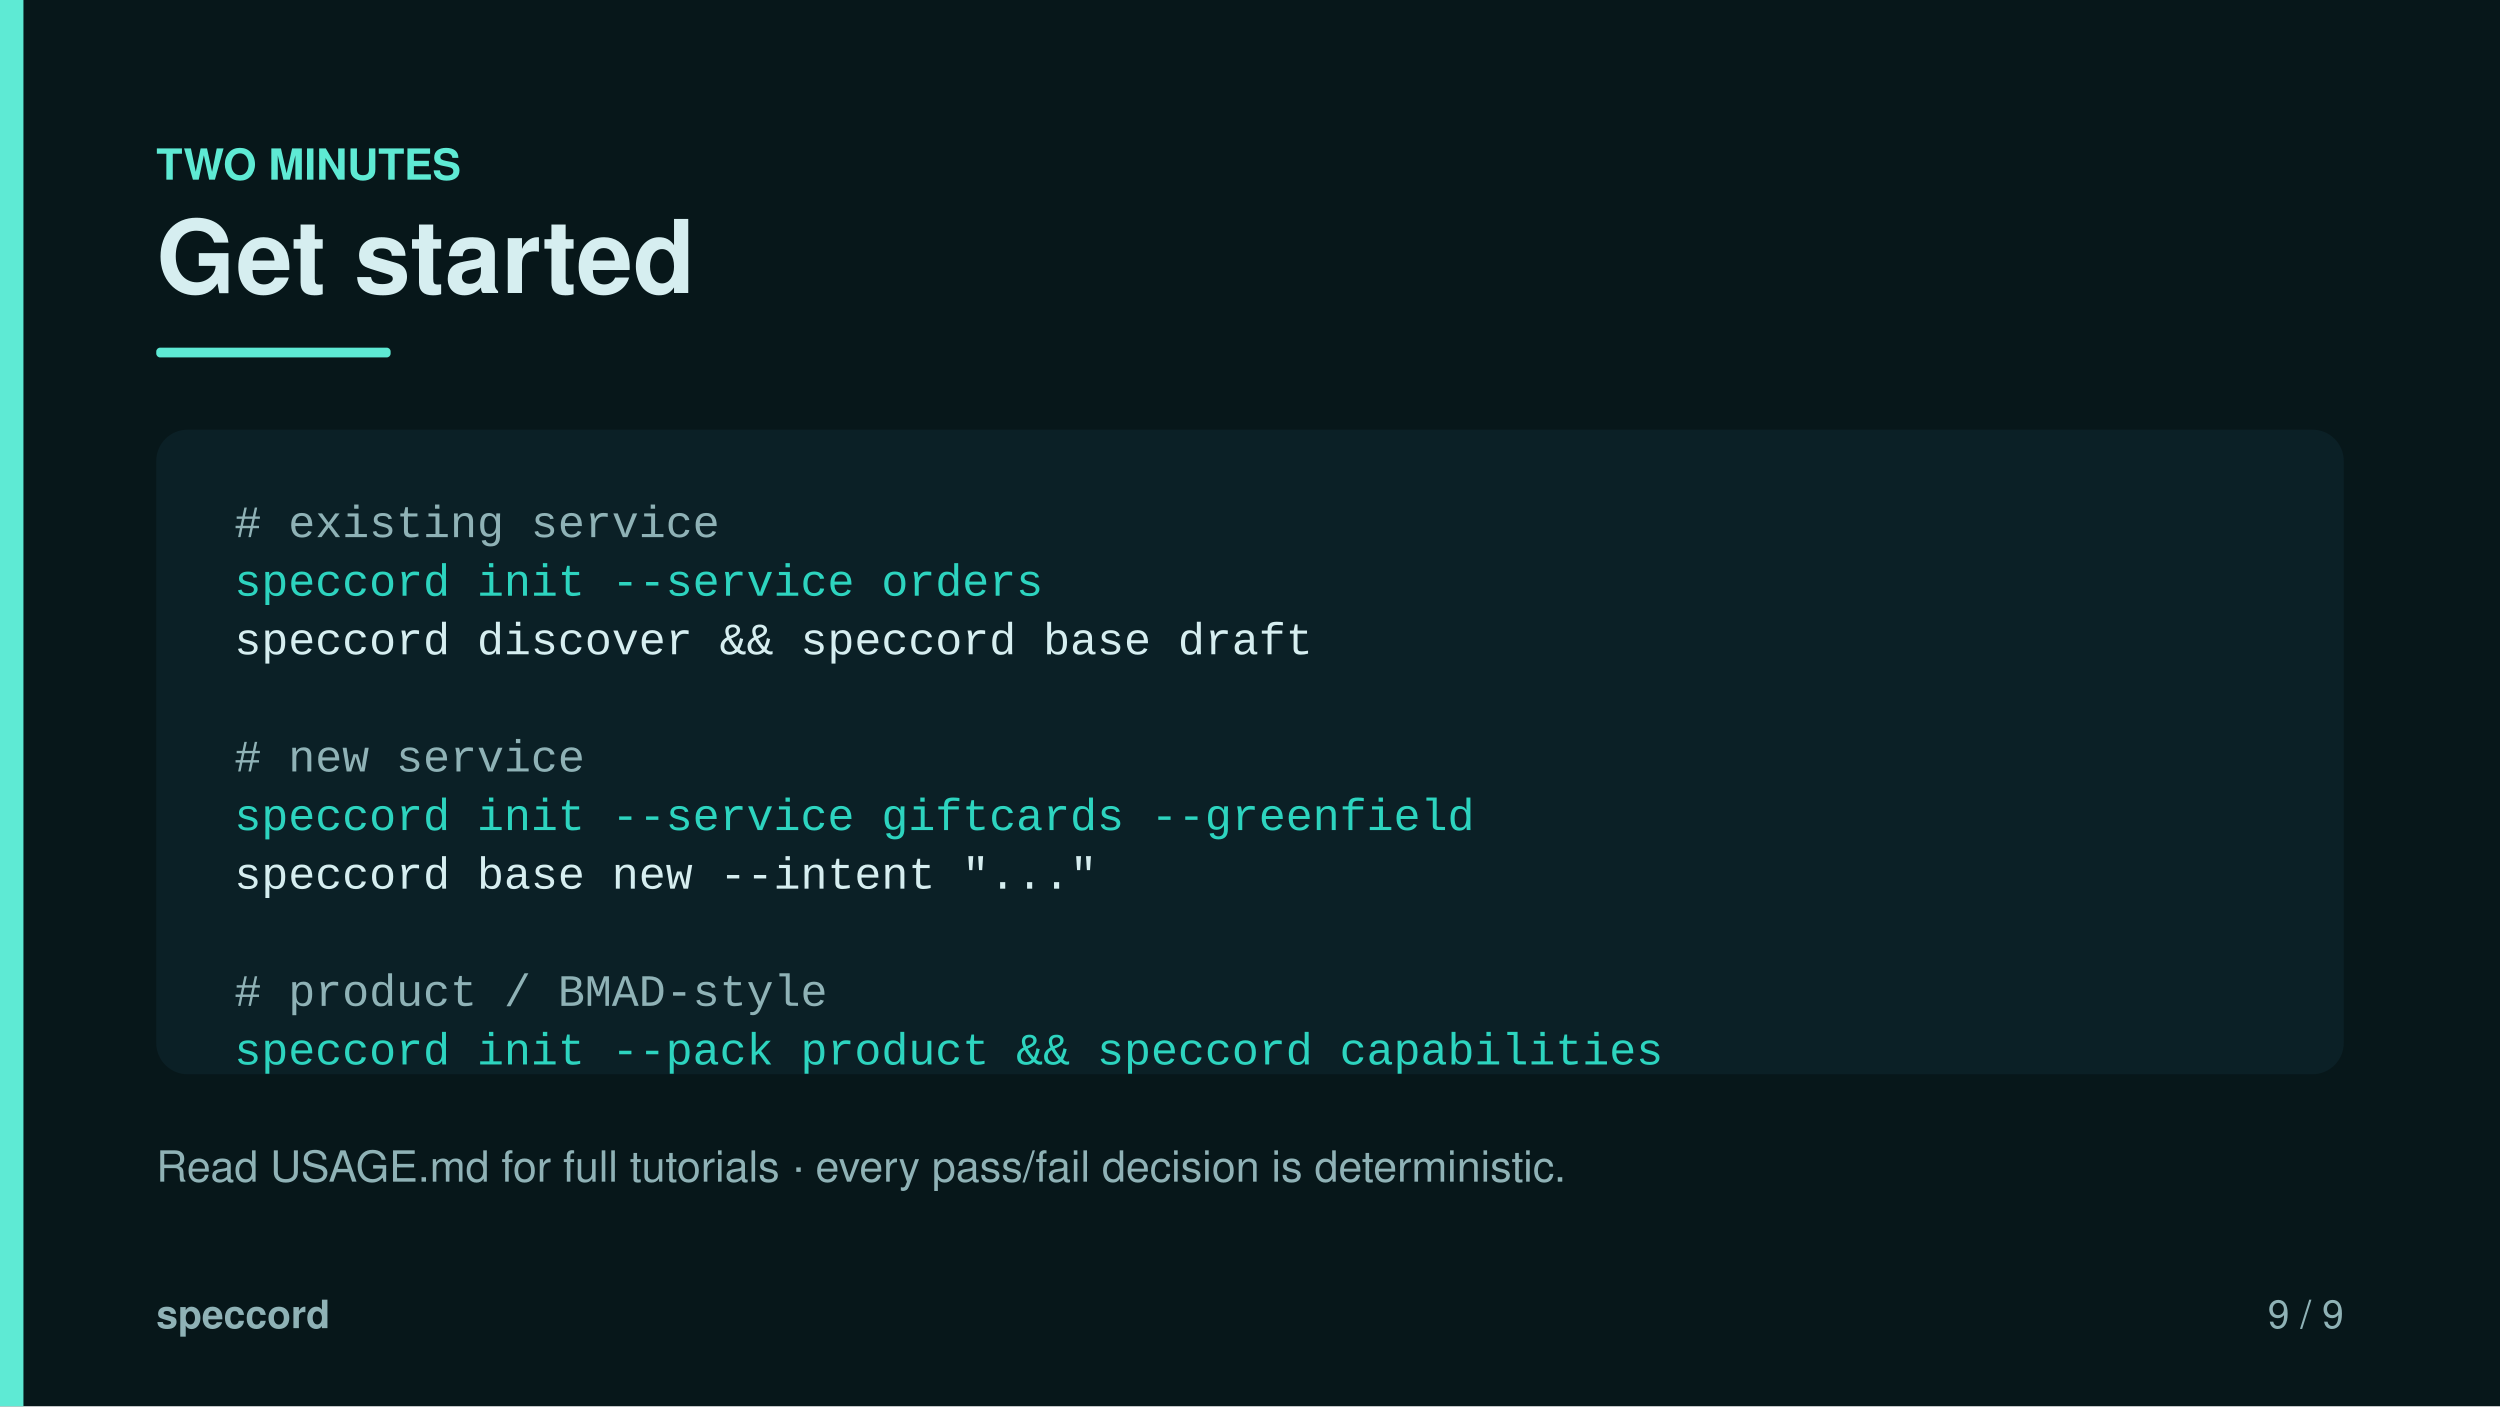
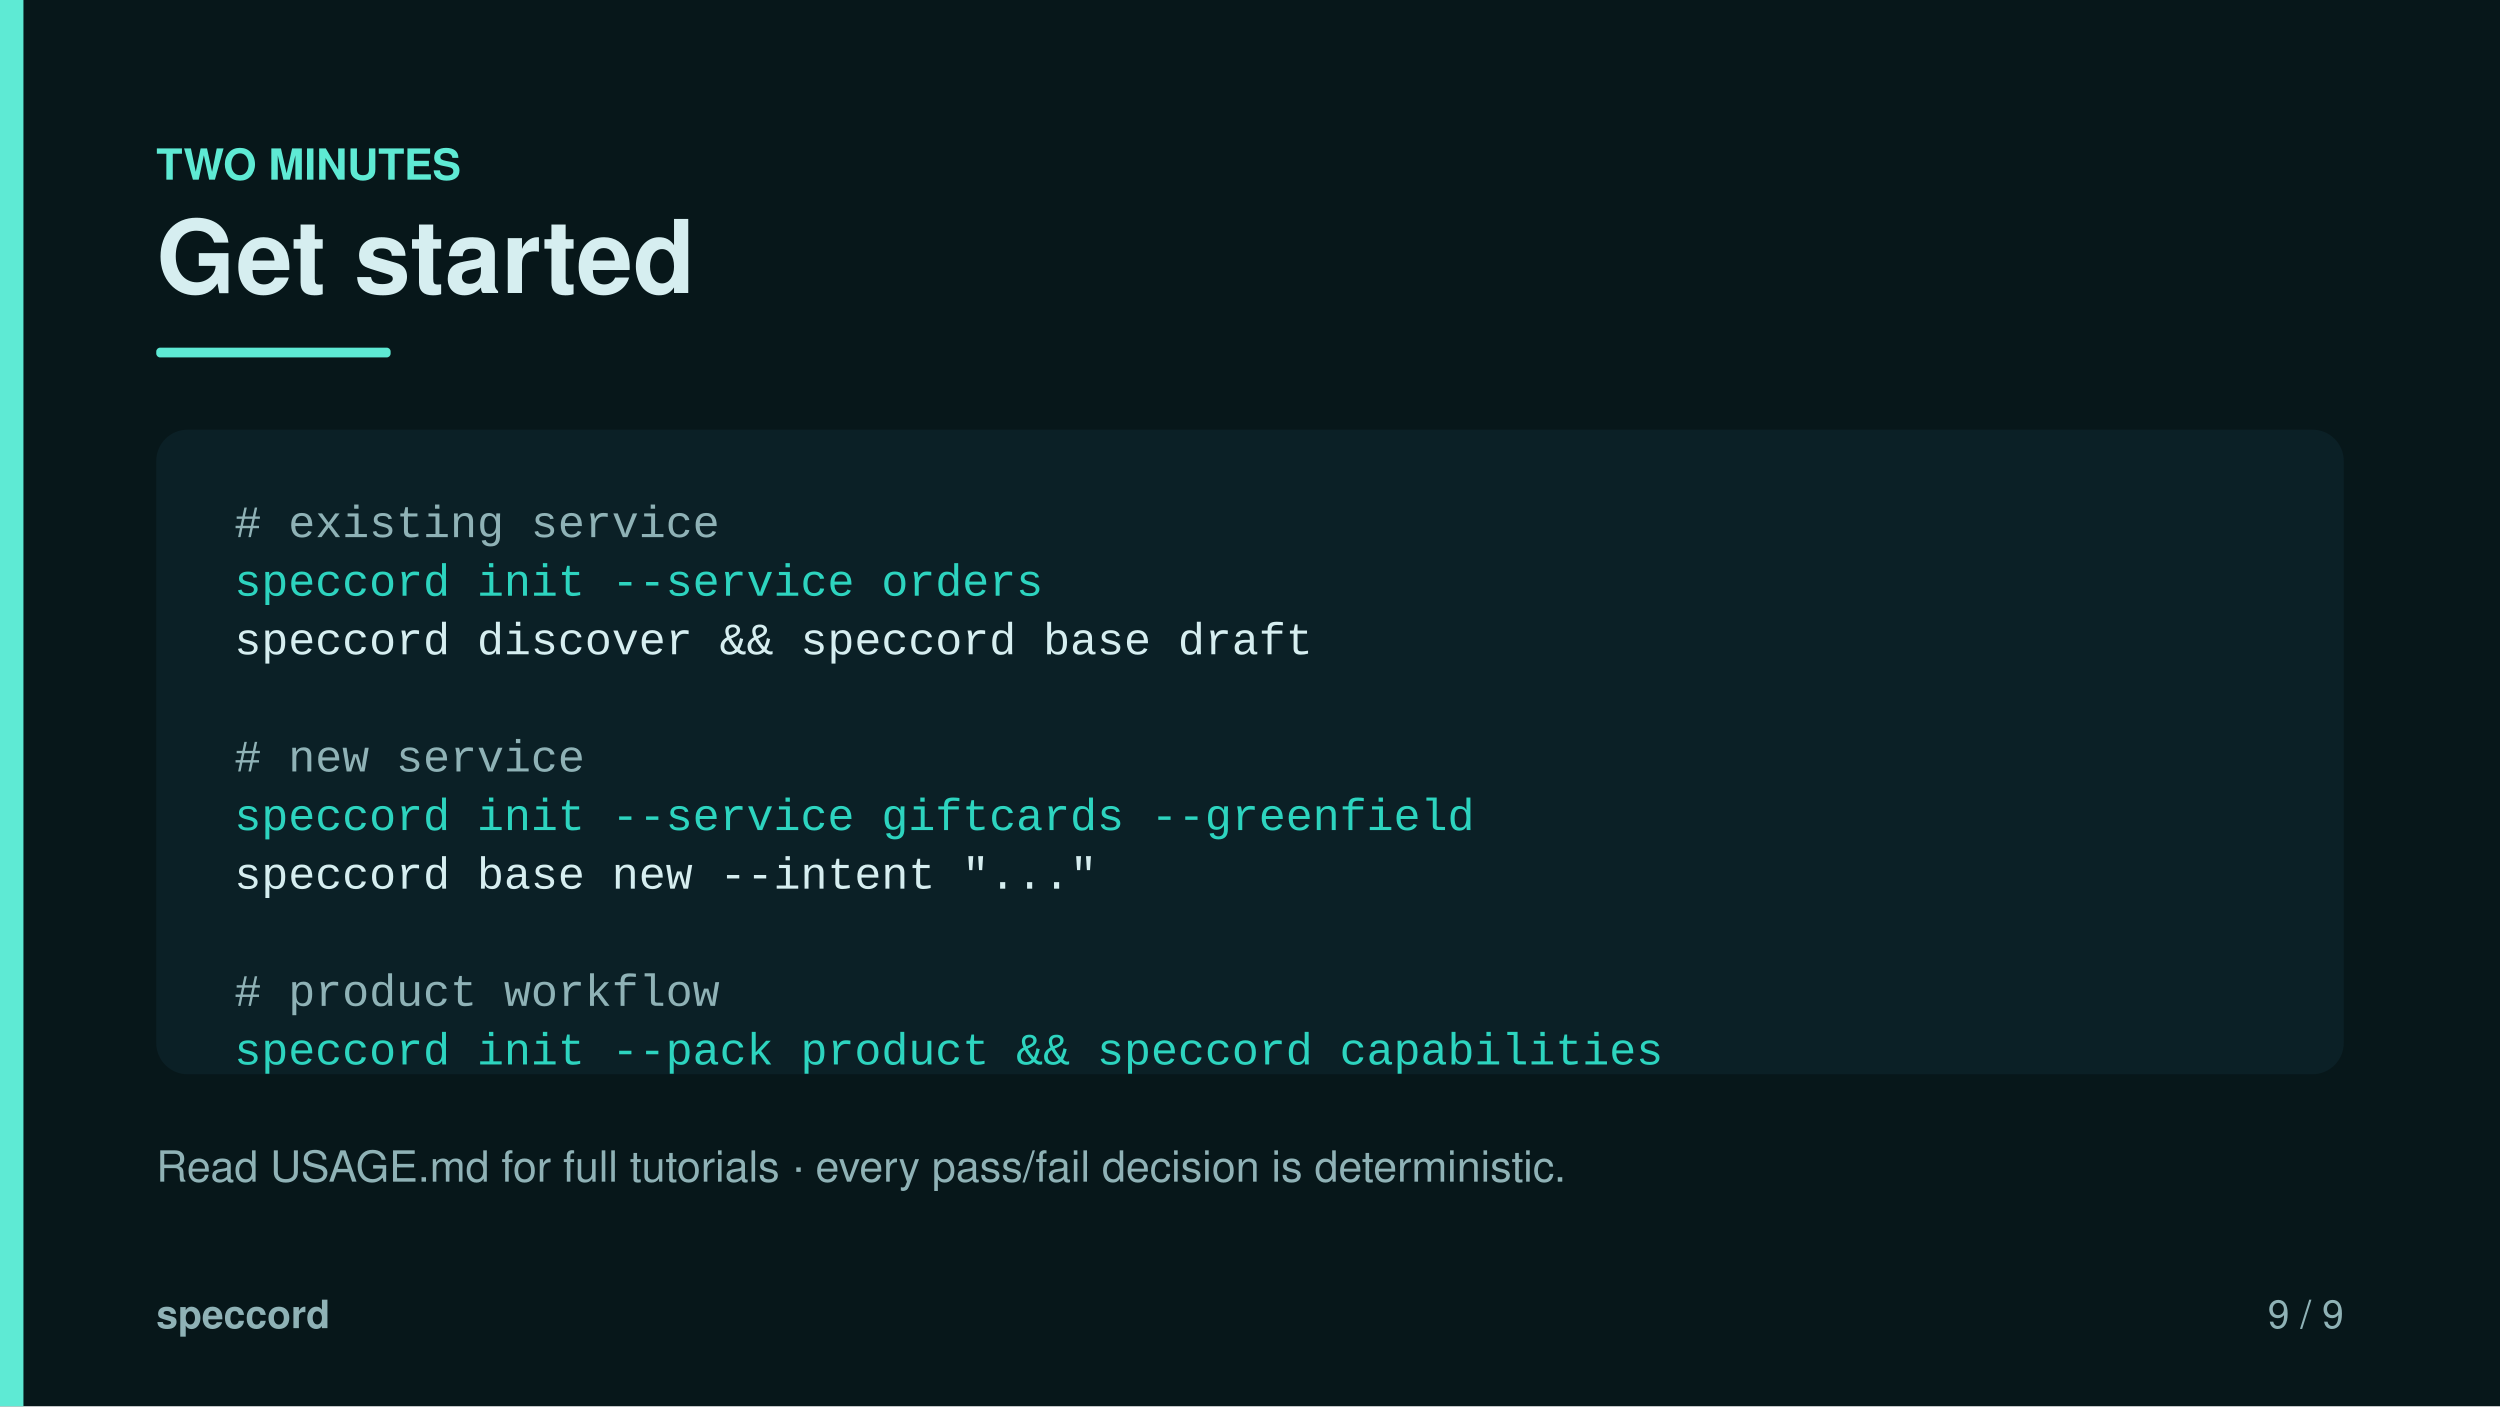
<svg xmlns="http://www.w3.org/2000/svg" viewBox="0 0 1280 720" width="1280" height="720" role="img">
  <rect x="0" y="0" width="1280" height="720" rx="0" fill="#07171a" opacity="1.0" />
  <rect x="0" y="0" width="12" height="720" rx="0" fill="#5eead4" opacity="1.0" />
  <text x="80" y="92" font-family="'Helvetica Neue', Helvetica, Arial, sans-serif" font-size="22" font-weight="bold" fill="#5eead4" text-anchor="start" opacity="1.0">TWO MINUTES</text>
  <text x="80" y="150" font-family="'Helvetica Neue', Helvetica, Arial, sans-serif" font-size="52" font-weight="bold" fill="#d6eef0" text-anchor="start" opacity="1.0">Get started</text>
  <rect x="80" y="178" width="120" height="5" rx="2" fill="#5eead4" opacity="1.0" />
  <rect x="80" y="220" width="1120" height="330" rx="16" fill="#0b2026" opacity="1.0" />
  <text x="120" y="275" font-family="'SFMono-Regular', Consolas, 'Liberation Mono', monospace" font-size="23" font-weight="normal" fill="#8fb2b6" text-anchor="start" opacity="1.0"># existing service</text>
  <text x="120" y="305" font-family="'SFMono-Regular', Consolas, 'Liberation Mono', monospace" font-size="23" font-weight="normal" fill="#2dd4bf" text-anchor="start" opacity="1.0">speccord init --service orders</text>
  <text x="120" y="335" font-family="'SFMono-Regular', Consolas, 'Liberation Mono', monospace" font-size="23" font-weight="normal" fill="#d6eef0" text-anchor="start" opacity="1.0">speccord discover   &amp;&amp;   speccord base draft</text>
  <text x="120" y="395" font-family="'SFMono-Regular', Consolas, 'Liberation Mono', monospace" font-size="23" font-weight="normal" fill="#8fb2b6" text-anchor="start" opacity="1.0"># new service</text>
  <text x="120" y="425" font-family="'SFMono-Regular', Consolas, 'Liberation Mono', monospace" font-size="23" font-weight="normal" fill="#2dd4bf" text-anchor="start" opacity="1.0">speccord init --service giftcards --greenfield</text>
  <text x="120" y="455" font-family="'SFMono-Regular', Consolas, 'Liberation Mono', monospace" font-size="23" font-weight="normal" fill="#d6eef0" text-anchor="start" opacity="1.0">speccord base new --intent "..."</text>
-   <text x="120" y="515" font-family="'SFMono-Regular', Consolas, 'Liberation Mono', monospace" font-size="23" font-weight="normal" fill="#8fb2b6" text-anchor="start" opacity="1.0"># product / BMAD-style</text>
+   <text x="120" y="515" font-family="'SFMono-Regular', Consolas, 'Liberation Mono', monospace" font-size="23" font-weight="normal" fill="#8fb2b6" text-anchor="start" opacity="1.0"># product workflow</text>
  <text x="120" y="545" font-family="'SFMono-Regular', Consolas, 'Liberation Mono', monospace" font-size="23" font-weight="normal" fill="#2dd4bf" text-anchor="start" opacity="1.0">speccord init --pack product   &amp;&amp;   speccord capabilities</text>
  <text x="80" y="605" font-family="'Helvetica Neue', Helvetica, Arial, sans-serif" font-size="22" font-weight="normal" fill="#8fb2b6" text-anchor="start" opacity="1.0">Read USAGE.md for full tutorials  ·  every pass/fail decision is deterministic.</text>
  <text x="80" y="680" font-family="'Helvetica Neue', Helvetica, Arial, sans-serif" font-size="20" font-weight="bold" fill="#8fb2b6" text-anchor="start" opacity="1.0">speccord</text>
  <text x="1200" y="680" font-family="'Helvetica Neue', Helvetica, Arial, sans-serif" font-size="20" font-weight="normal" fill="#8fb2b6" text-anchor="end" opacity="1.0">9 / 9</text>
</svg>
